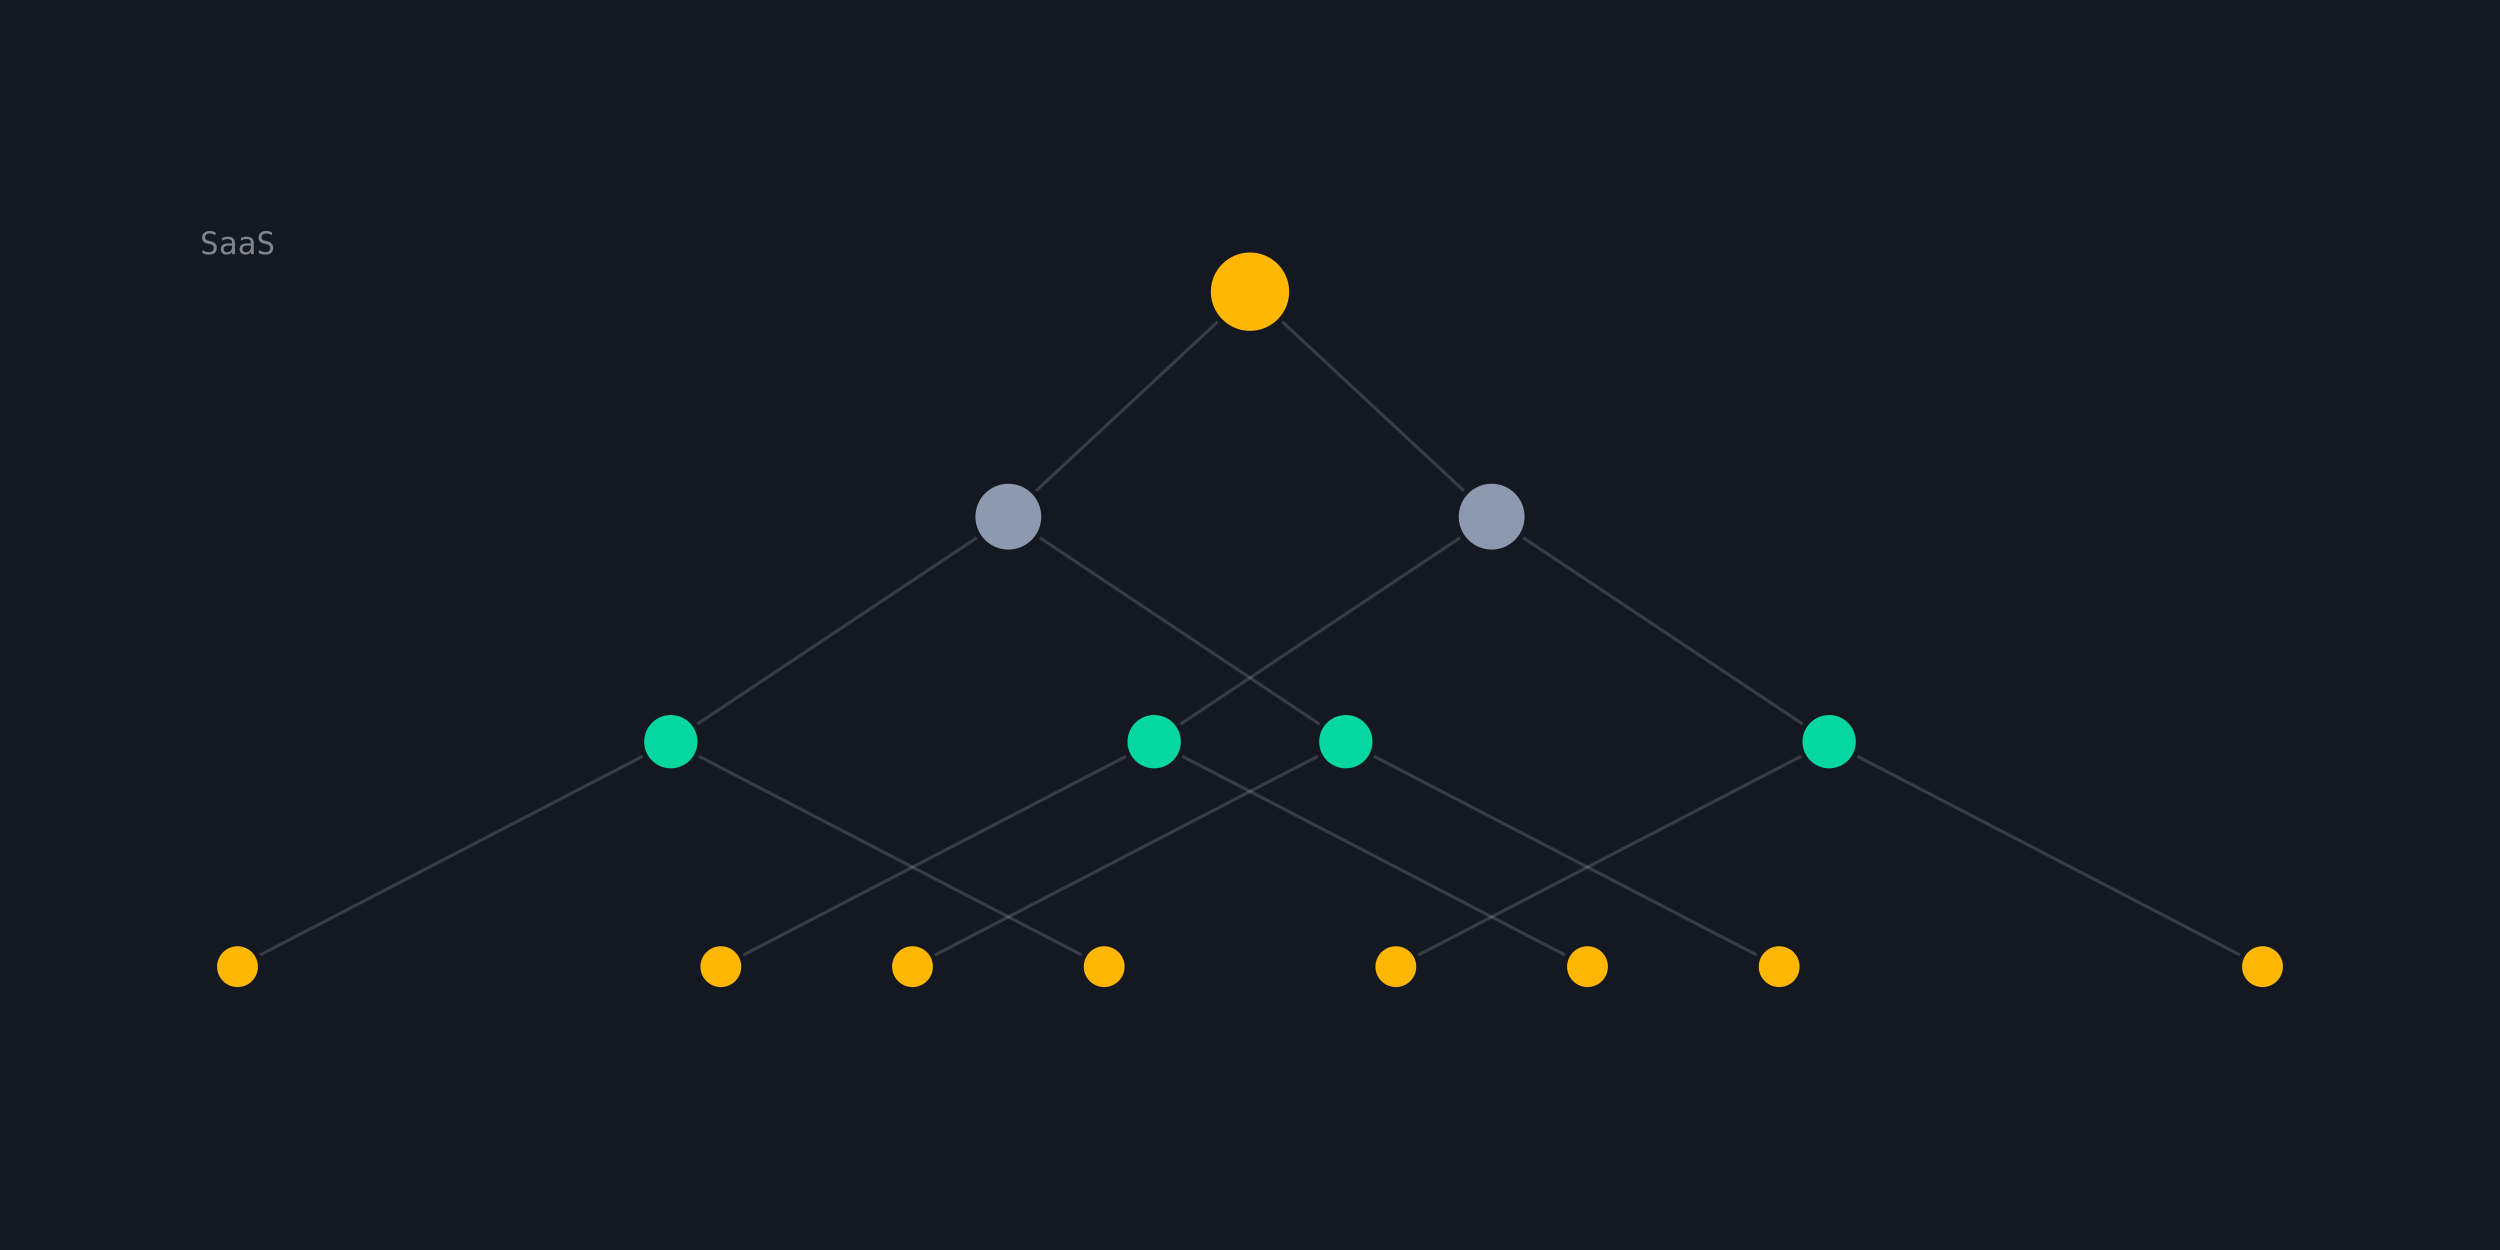
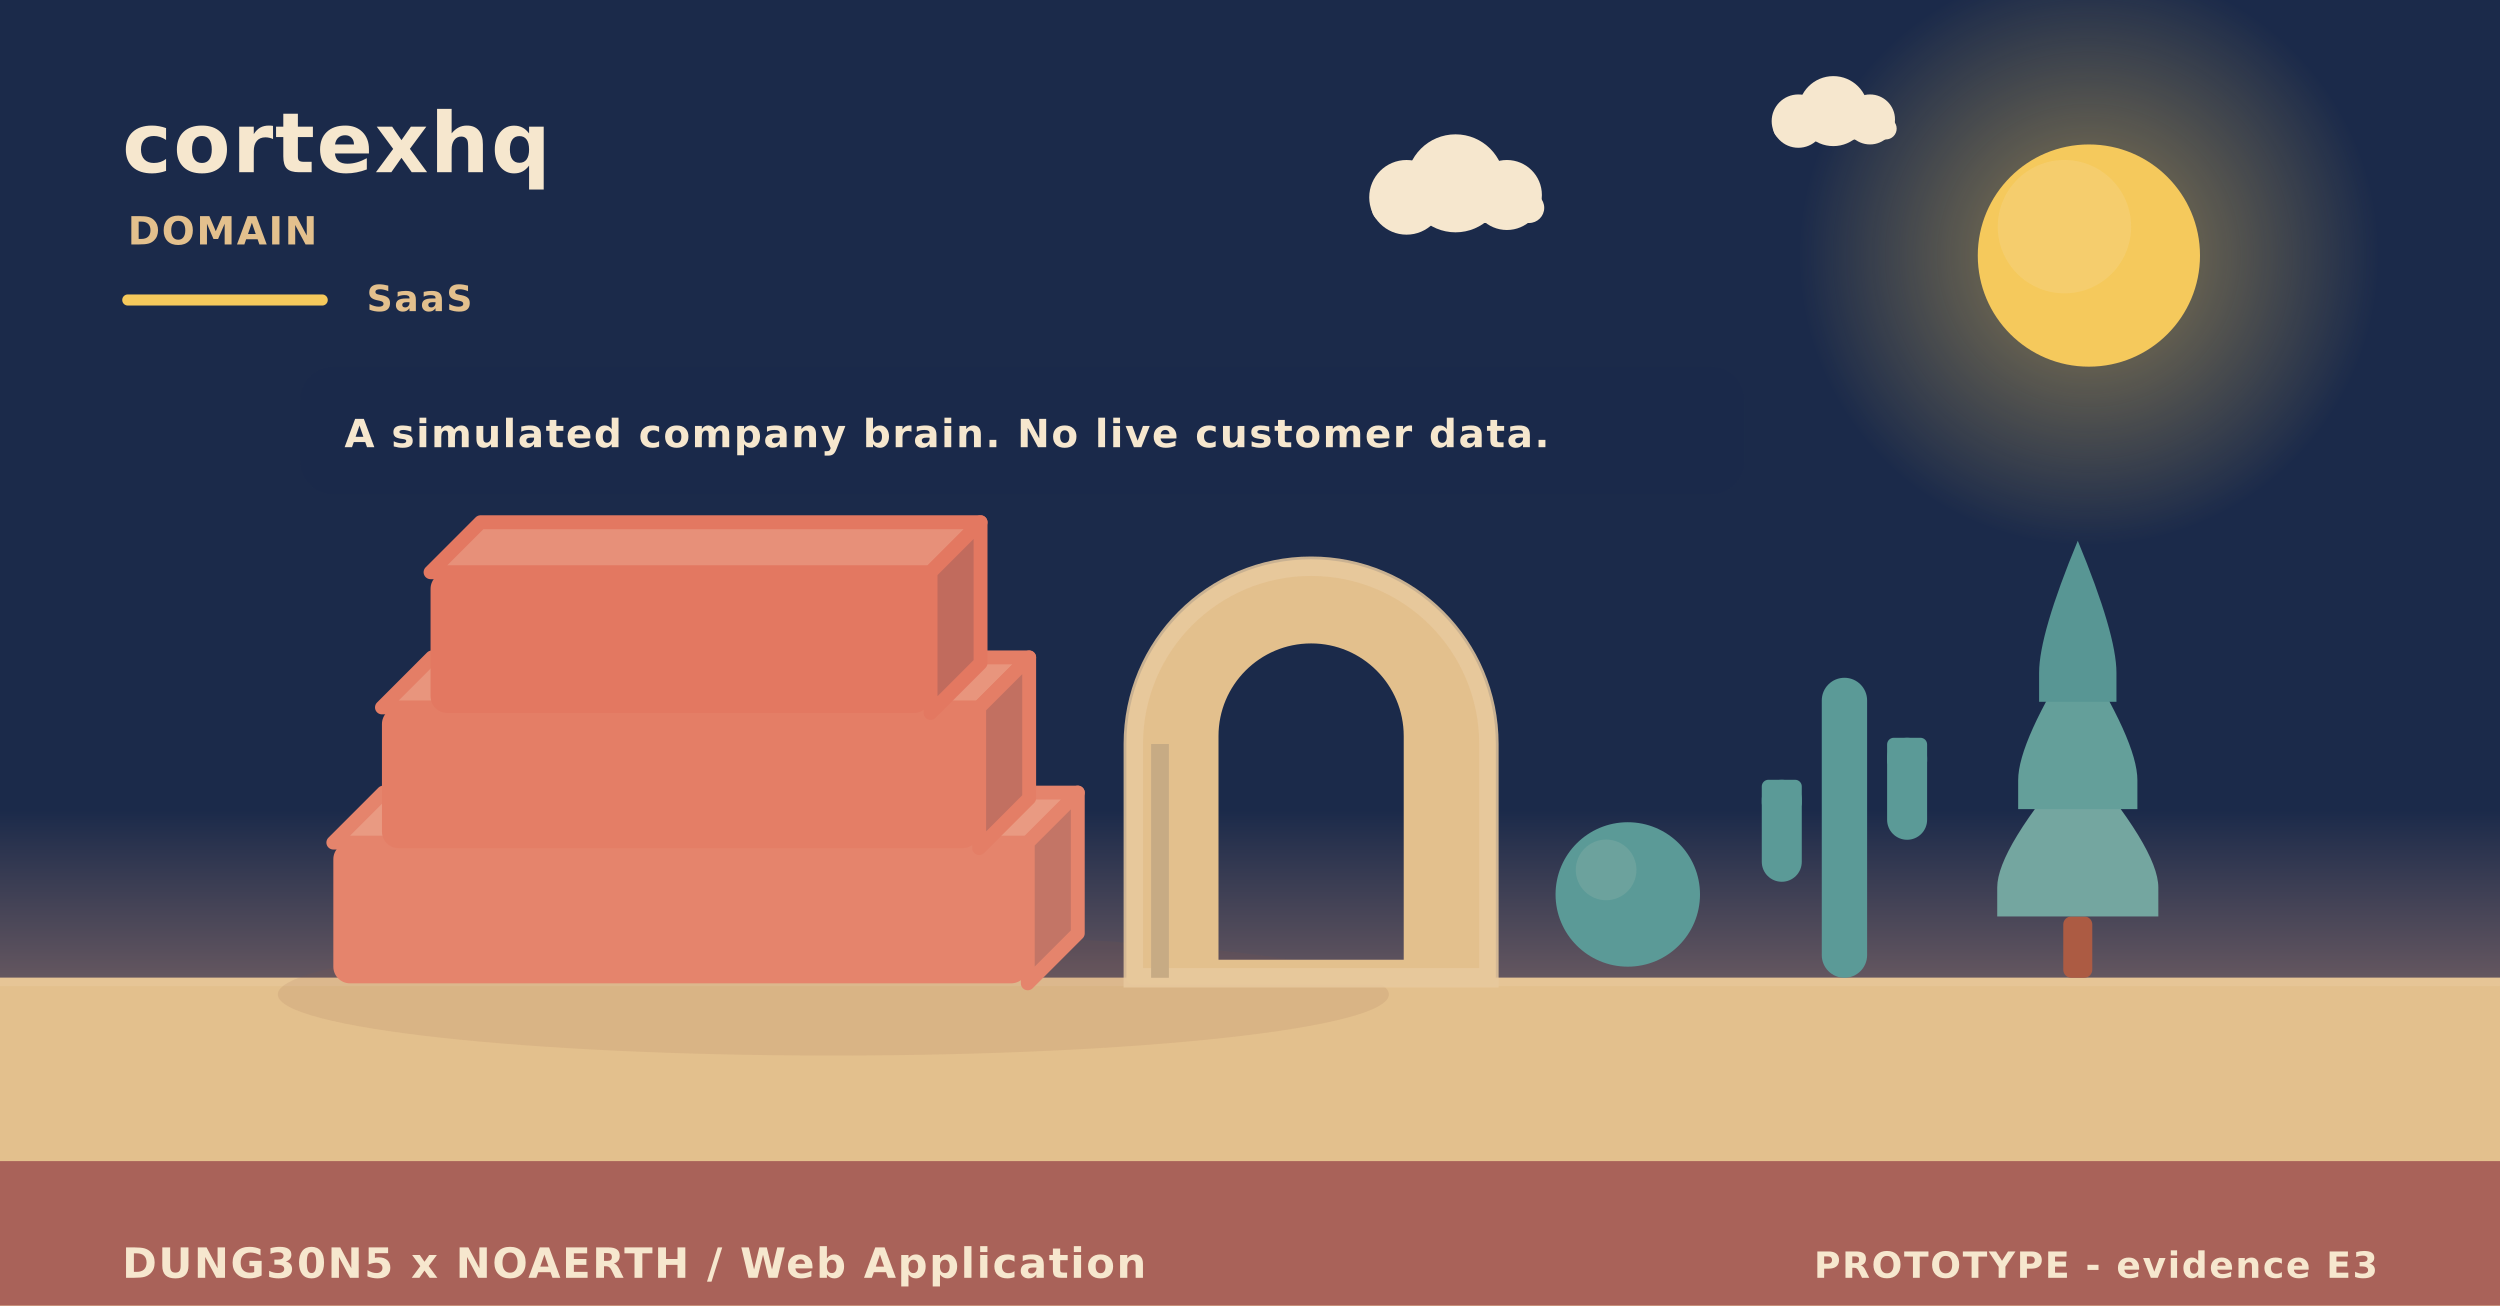
- <svg xmlns="http://www.w3.org/2000/svg" viewBox="0 0 1200 600" width="1200" height="600" role="img" aria-label="cortexhq domain model">
-   <rect width="1200" height="600" fill="#141821" />
-   <defs>
-     <linearGradient id="gd" x1="0" y1="0" x2="1" y2="1">
-       <stop offset="0%" stop-color="#ffb703" />
-       <stop offset="100%" stop-color="#8d99ae" />
-     </linearGradient>
-   </defs>
-   <line x1="600.00" y1="140.00" x2="716.00" y2="248.00" stroke="rgba(238,241,246,0.300)" stroke-width="1.50" opacity="0.55" />
-   <line x1="600.00" y1="140.00" x2="484.00" y2="248.00" stroke="rgba(238,241,246,0.300)" stroke-width="1.50" opacity="0.55" />
-   <line x1="716.00" y1="248.00" x2="878.00" y2="356.00" stroke="rgba(238,241,246,0.300)" stroke-width="1.50" opacity="0.55" />
-   <line x1="716.00" y1="248.00" x2="554.00" y2="356.00" stroke="rgba(238,241,246,0.300)" stroke-width="1.50" opacity="0.55" />
-   <line x1="484.00" y1="248.00" x2="646.00" y2="356.00" stroke="rgba(238,241,246,0.300)" stroke-width="1.50" opacity="0.55" />
-   <line x1="484.00" y1="248.00" x2="322.00" y2="356.00" stroke="rgba(238,241,246,0.300)" stroke-width="1.50" opacity="0.55" />
-   <line x1="878.00" y1="356.00" x2="1086.00" y2="464.00" stroke="rgba(238,241,246,0.300)" stroke-width="1.50" opacity="0.55" />
-   <line x1="878.00" y1="356.00" x2="670.00" y2="464.00" stroke="rgba(238,241,246,0.300)" stroke-width="1.50" opacity="0.55" />
-   <line x1="554.00" y1="356.00" x2="762.00" y2="464.00" stroke="rgba(238,241,246,0.300)" stroke-width="1.50" opacity="0.55" />
-   <line x1="554.00" y1="356.00" x2="346.00" y2="464.00" stroke="rgba(238,241,246,0.300)" stroke-width="1.50" opacity="0.55" />
-   <line x1="646.00" y1="356.00" x2="854.00" y2="464.00" stroke="rgba(238,241,246,0.300)" stroke-width="1.50" opacity="0.55" />
-   <line x1="646.00" y1="356.00" x2="438.00" y2="464.00" stroke="rgba(238,241,246,0.300)" stroke-width="1.50" opacity="0.55" />
-   <line x1="322.00" y1="356.00" x2="530.00" y2="464.00" stroke="rgba(238,241,246,0.300)" stroke-width="1.50" opacity="0.55" />
-   <line x1="322.00" y1="356.00" x2="114.00" y2="464.00" stroke="rgba(238,241,246,0.300)" stroke-width="1.50" opacity="0.55" />
-   <circle cx="600.00" cy="140.00" r="20.00" fill="#ffb703" opacity="1.00" stroke="#141821" stroke-width="2.40" />
-   <circle cx="716.00" cy="248.00" r="17.00" fill="#8d99ae" opacity="1.00" stroke="#141821" stroke-width="2.40" />
-   <circle cx="484.00" cy="248.00" r="17.00" fill="#8d99ae" opacity="1.00" stroke="#141821" stroke-width="2.40" />
-   <circle cx="878.00" cy="356.00" r="14.00" fill="#06d6a0" opacity="1.00" stroke="#141821" stroke-width="2.40" />
-   <circle cx="554.00" cy="356.00" r="14.00" fill="#06d6a0" opacity="1.00" stroke="#141821" stroke-width="2.40" />
-   <circle cx="646.00" cy="356.00" r="14.00" fill="#06d6a0" opacity="1.00" stroke="#141821" stroke-width="2.40" />
-   <circle cx="322.00" cy="356.00" r="14.00" fill="#06d6a0" opacity="1.00" stroke="#141821" stroke-width="2.40" />
-   <circle cx="1086.00" cy="464.00" r="11.00" fill="#ffb703" opacity="1.00" stroke="#141821" stroke-width="2.40" />
-   <circle cx="670.00" cy="464.00" r="11.00" fill="#ffb703" opacity="1.00" stroke="#141821" stroke-width="2.40" />
-   <circle cx="762.00" cy="464.00" r="11.00" fill="#ffb703" opacity="1.00" stroke="#141821" stroke-width="2.40" />
-   <circle cx="346.00" cy="464.00" r="11.00" fill="#ffb703" opacity="1.00" stroke="#141821" stroke-width="2.40" />
-   <circle cx="854.00" cy="464.00" r="11.00" fill="#ffb703" opacity="1.00" stroke="#141821" stroke-width="2.40" />
-   <circle cx="438.00" cy="464.00" r="11.00" fill="#ffb703" opacity="1.00" stroke="#141821" stroke-width="2.40" />
-   <circle cx="530.00" cy="464.00" r="11.00" fill="#ffb703" opacity="1.00" stroke="#141821" stroke-width="2.40" />
-   <circle cx="114.00" cy="464.00" r="11.00" fill="#ffb703" opacity="1.00" stroke="#141821" stroke-width="2.40" />
-   <text x="96" y="122" font-family="ui-monospace,Menlo,monospace" font-size="15" fill="rgba(238,241,246,0.500)">SaaS</text>
+ <svg xmlns="http://www.w3.org/2000/svg" width="900" height="470" viewBox="0 0 900 470" role="img" aria-label="cortexhq - the problem it addresses">
+   <linearGradient id="skym" x1="0" y1="0" x2="0" y2="1">
+     <stop offset="0" stop-color="#1b2a4a" />
+     <stop offset="0.62" stop-color="#1b2a4a" />
+     <stop offset="1" stop-color="#f3ad8a" />
+   </linearGradient>
+   <rect width="900" height="470" fill="url(#skym)" />
+   <radialGradient id="sunm">
+     <stop offset="0.35" stop-color="#f5c95c" stop-opacity="0.34" />
+     <stop offset="1" stop-color="#f5c95c" stop-opacity="0" />
+   </radialGradient>
+   <circle cx="752" cy="92" r="104" fill="url(#sunm)" />
+   <circle cx="752" cy="92" r="40" fill="#f5c95c" />
+   <circle cx="743.2" cy="81.6" r="24" fill="#f5d27e" opacity="0.5" />
+   <g>
+     <circle cx="524" cy="66" r="17.64" fill="#f6e7ce" />
+     <circle cx="506.36" cy="71.04" r="13.44" fill="#f6e7ce" />
+     <circle cx="542.48" cy="70.2" r="12.6" fill="#f6e7ce" />
+     <rect x="493.76" y="69.36" width="62.16" height="10.92" rx="5.46" fill="#f6e7ce" />
+   </g>
+   <g>
+     <circle cx="660" cy="40" r="12.6" fill="#f6e7ce" />
+     <circle cx="647.4" cy="43.6" r="9.6" fill="#f6e7ce" />
+     <circle cx="673.2" cy="43" r="9" fill="#f6e7ce" />
+     <rect x="638.4" y="42.4" width="44.4" height="7.8" rx="3.9" fill="#f6e7ce" />
+   </g>
+   <rect x="0" y="352" width="900" height="118" fill="#e3c08d" />
+   <rect x="0" y="352" width="900" height="3" fill="#e6c596" />
+   <text x="44" y="62" font-family="Verdana,DejaVu Sans,sans-serif" font-size="30" font-weight="700" letter-spacing="0.6" fill="#f6e7ce" text-anchor="start">cortexhq</text>
+   <text x="46" y="88" font-family="Verdana,DejaVu Sans,sans-serif" font-size="14" font-weight="700" letter-spacing="0.6" fill="#e3c08d" text-anchor="start">DOMAIN</text>
+   <rect x="44" y="106" width="74" height="4" rx="2" fill="#f5c95c" />
+   <text x="132" y="112" font-family="Verdana,DejaVu Sans,sans-serif" font-size="13" font-weight="700" letter-spacing="0.6" fill="#e3c08d" text-anchor="start">SaaS</text>
+   <ellipse cx="300" cy="358" rx="200" ry="22" fill="rgba(138,90,68,0.11)" />
+   <path d="M120,303.33 L370,303.33 L388,285.33 L138,285.33 Z" fill="#e99a82" stroke="#e5846c" stroke-width="5" stroke-linejoin="round" />
+   <path d="M370,303.33 L388,285.33 L388,336 L370,354 Z" fill="#c37566" stroke="#e5846c" stroke-width="5" stroke-linejoin="round" />
+   <rect x="120" y="303.33" width="250" height="50.67" rx="6" fill="#e5846c" />
+   <path d="M137.5,254.67 L352.5,254.67 L370.5,236.67 L155.5,236.67 Z" fill="#e8957d" stroke="#e47e66" stroke-width="5" stroke-linejoin="round" />
+   <path d="M352.5,254.67 L370.5,236.67 L370.5,287.33 L352.5,305.33 Z" fill="#c27061" stroke="#e47e66" stroke-width="5" stroke-linejoin="round" />
+   <rect x="137.5" y="254.67" width="215" height="50.67" rx="6" fill="#e47e66" />
+   <path d="M155,206 L335,206 L353,188 L173,188 Z" fill="#e79079" stroke="#e37861" stroke-width="5" stroke-linejoin="round" />
+   <path d="M335,206 L353,188 L353,238.67 L335,256.67 Z" fill="#c16b5d" stroke="#e37861" stroke-width="5" stroke-linejoin="round" />
+   <rect x="155" y="206" width="180" height="50.67" rx="6" fill="#e37861" />
+   <path d="M408,352 L408,267.84 A64,64 0 0 1 536,267.84 L536,352 Z M436.16,348 L436.16,264.97 A35.84,35.84 0 0 1 507.84,264.97 L507.84,348 Z" fill="#e3c08d" fill-rule="evenodd" stroke="#e3c08d" stroke-width="5" stroke-linejoin="round" />
+   <path d="M408,352 L408,267.84 A64,64 0 0 1 536,267.84 L536,352 Z" fill="none" stroke="#e8c99d" stroke-width="7" stroke-linecap="round" opacity="0.85" />
+   <rect x="414.4" y="267.84" width="6.4" height="84.16" fill="#c7ab84" />
+   <circle cx="586" cy="322" r="26" fill="#5b9a97" />
+   <circle cx="578.2" cy="313.16" r="10.92" fill="#7aa9a2" opacity="0.55" />
+   <rect x="655.84" y="244" width="16.32" height="108" rx="8.16" fill="#5b9a97" />
+   <rect x="634.24" y="280.72" width="14.4" height="36.72" rx="7.2" fill="#5b9a97" />
+   <rect x="634.24" y="280.72" width="14.4" height="10.8" rx="2.4" fill="#5b9a97" />
+   <rect x="679.36" y="265.6" width="14.4" height="36.72" rx="7.2" fill="#5b9a97" />
+   <rect x="679.36" y="265.6" width="14.4" height="10.8" rx="2.4" fill="#5b9a97" />
+   <rect x="742.78" y="329.92" width="10.44" height="22.08" rx="2.9" fill="#ac5b43" />
+   <path d="M748,271.96 Q719,305.58 719,319.49 Q719,329.92 719,329.92 L777,329.92 Q777,329.92 777,319.49 Q777,305.58 748,271.96 Z" fill="#74a6a0" />
+   <path d="M748,233.32 Q726.54,266.94 726.54,280.85 Q726.54,291.28 726.54,291.28 L769.46,291.28 Q769.46,291.28 769.46,280.85 Q769.46,266.94 748,233.32 Z" fill="#649f9a" />
+   <path d="M748,194.68 Q734.08,228.3 734.08,242.21 Q734.08,252.64 734.08,252.64 L761.92,252.64 Q761.92,252.64 761.92,242.21 Q761.92,228.3 748,194.68 Z" fill="#589694" />
+   <rect x="108" y="132" width="520" height="46" rx="12" fill="rgba(27,42,74,0.42)" opacity="0.94" />
+   <text x="124" y="161" font-family="Verdana,DejaVu Sans,sans-serif" font-size="14" font-weight="700" letter-spacing="0.6" fill="#f6e7ce" text-anchor="start">A simulated company brain. No live customer data.</text>
+   <rect x="0" y="418" width="900" height="52" rx="0" fill="#a65c56" opacity="0.94" />
+   <text x="44" y="460" font-family="Verdana,DejaVu Sans,sans-serif" font-size="15" font-weight="700" letter-spacing="0.6" fill="#f6e7ce" text-anchor="start">DUNG30N5 x NOAERTH  /  Web Application</text>
+   <text x="856" y="460" font-family="Verdana,DejaVu Sans,sans-serif" font-size="13" font-weight="700" letter-spacing="0.6" fill="#f6e7ce" text-anchor="end">PROTOTYPE  -  evidence E3</text>
</svg>
